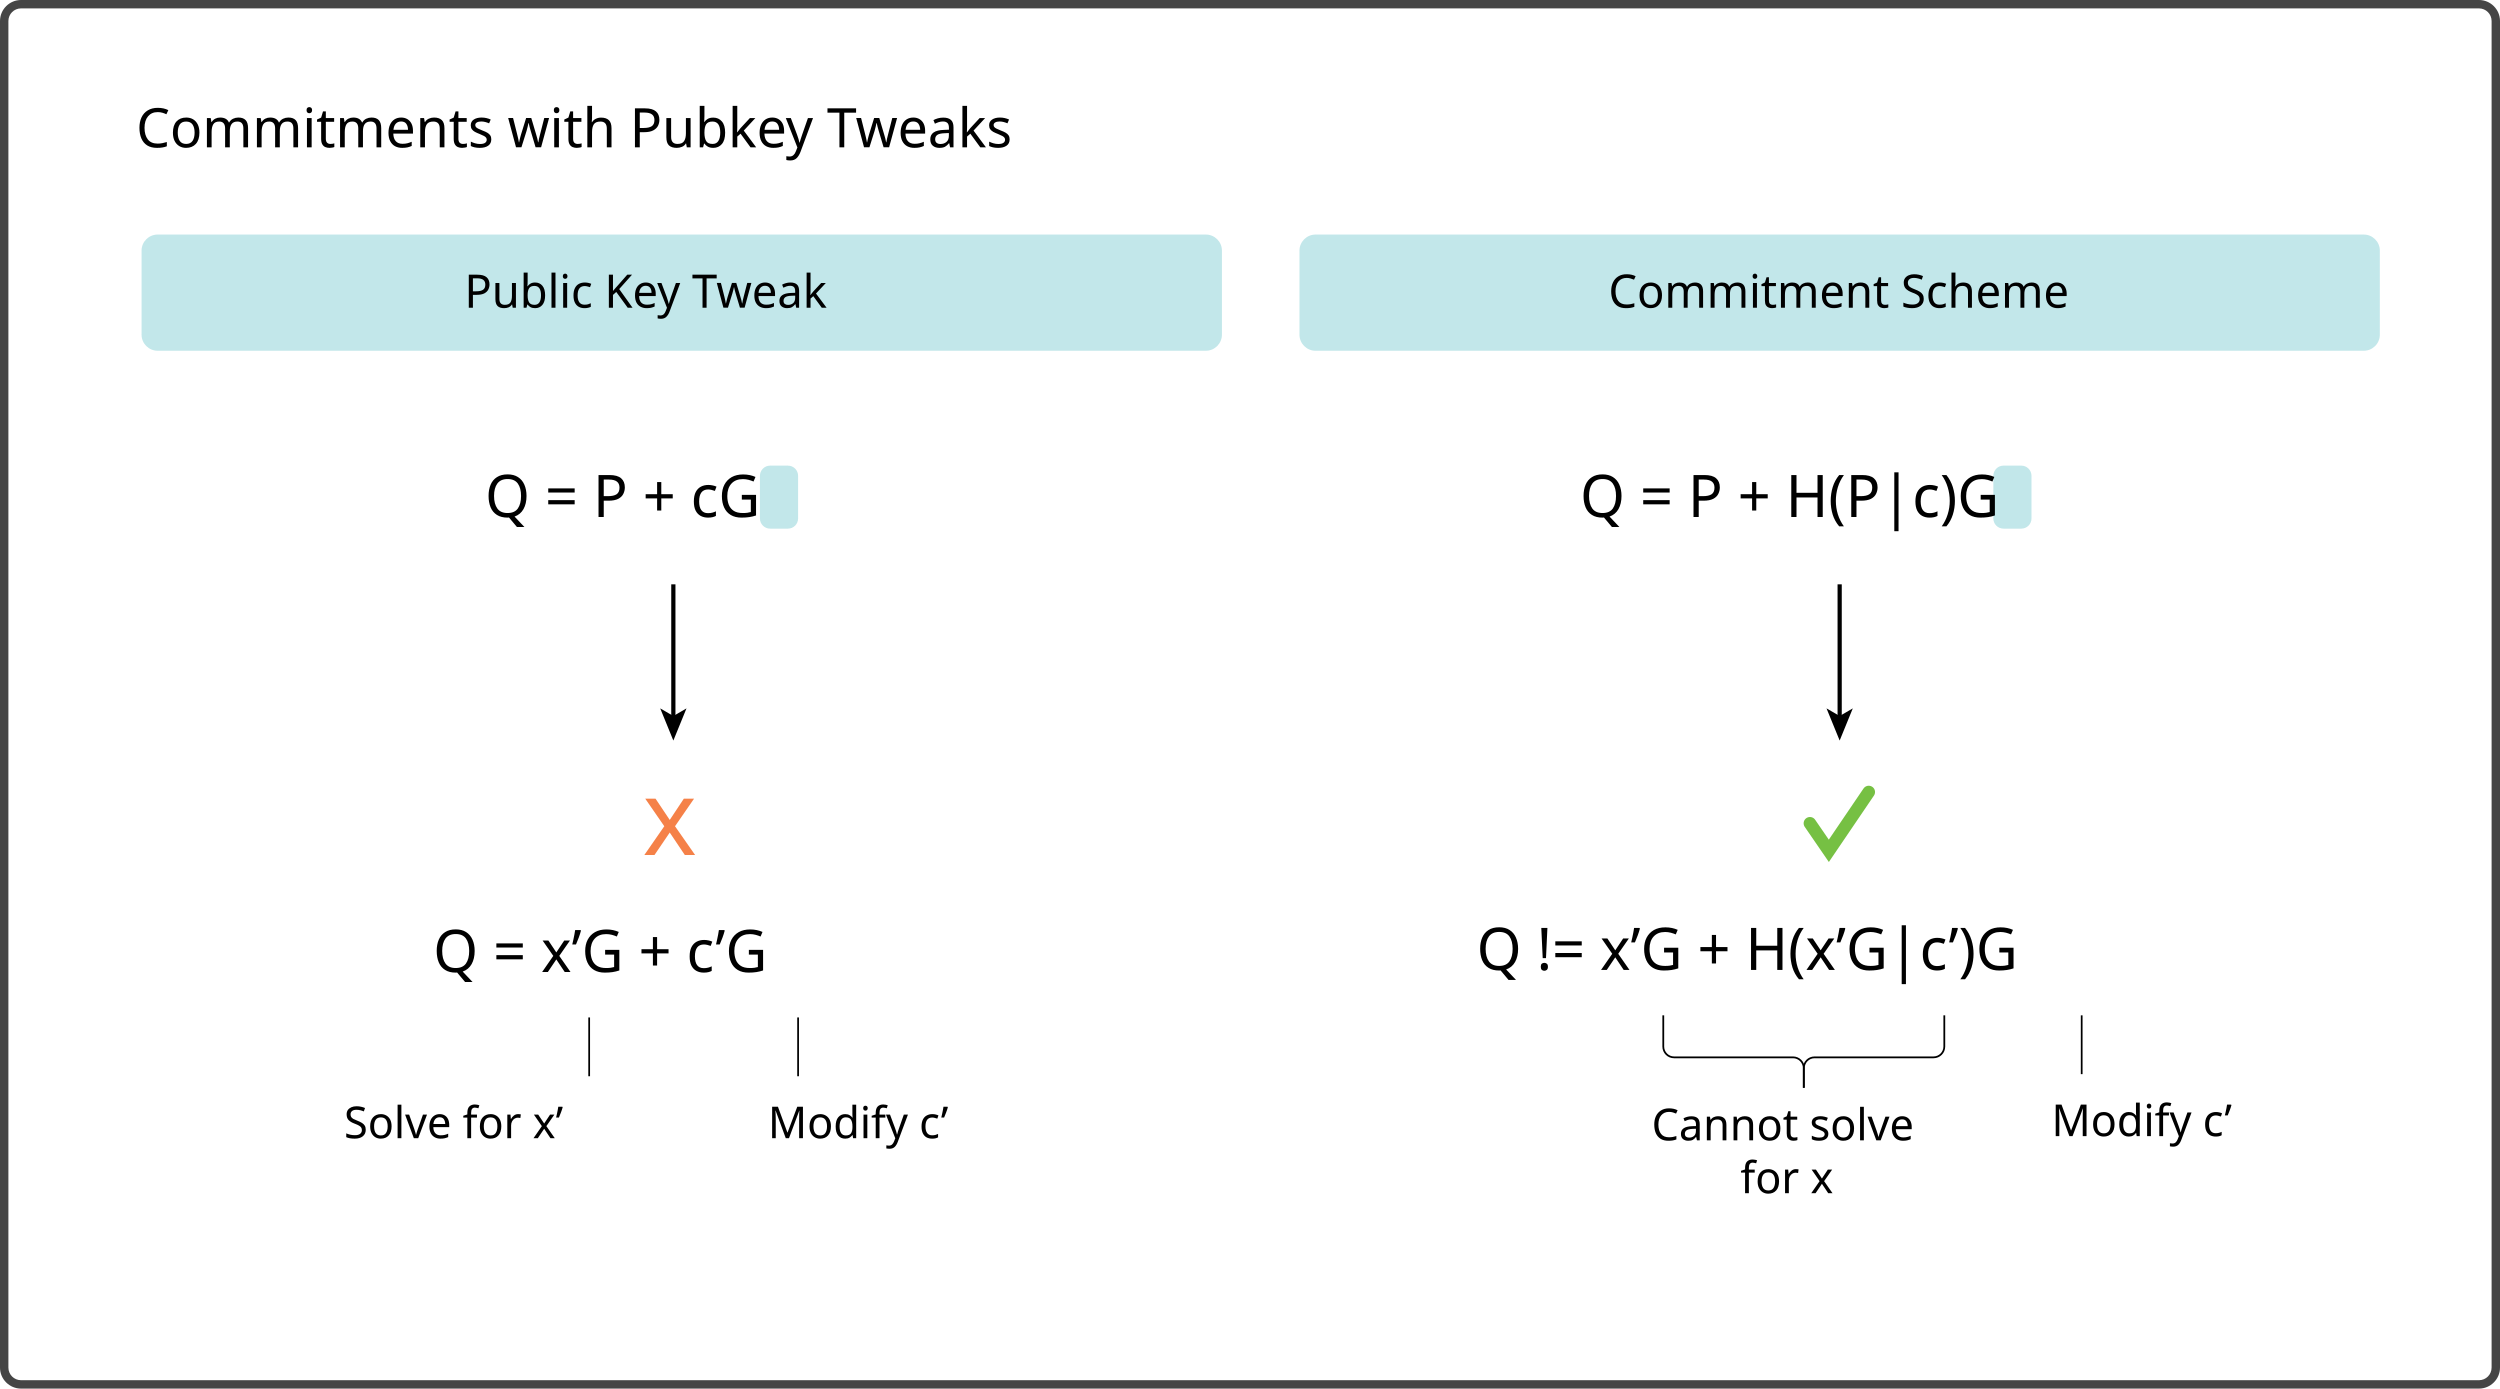
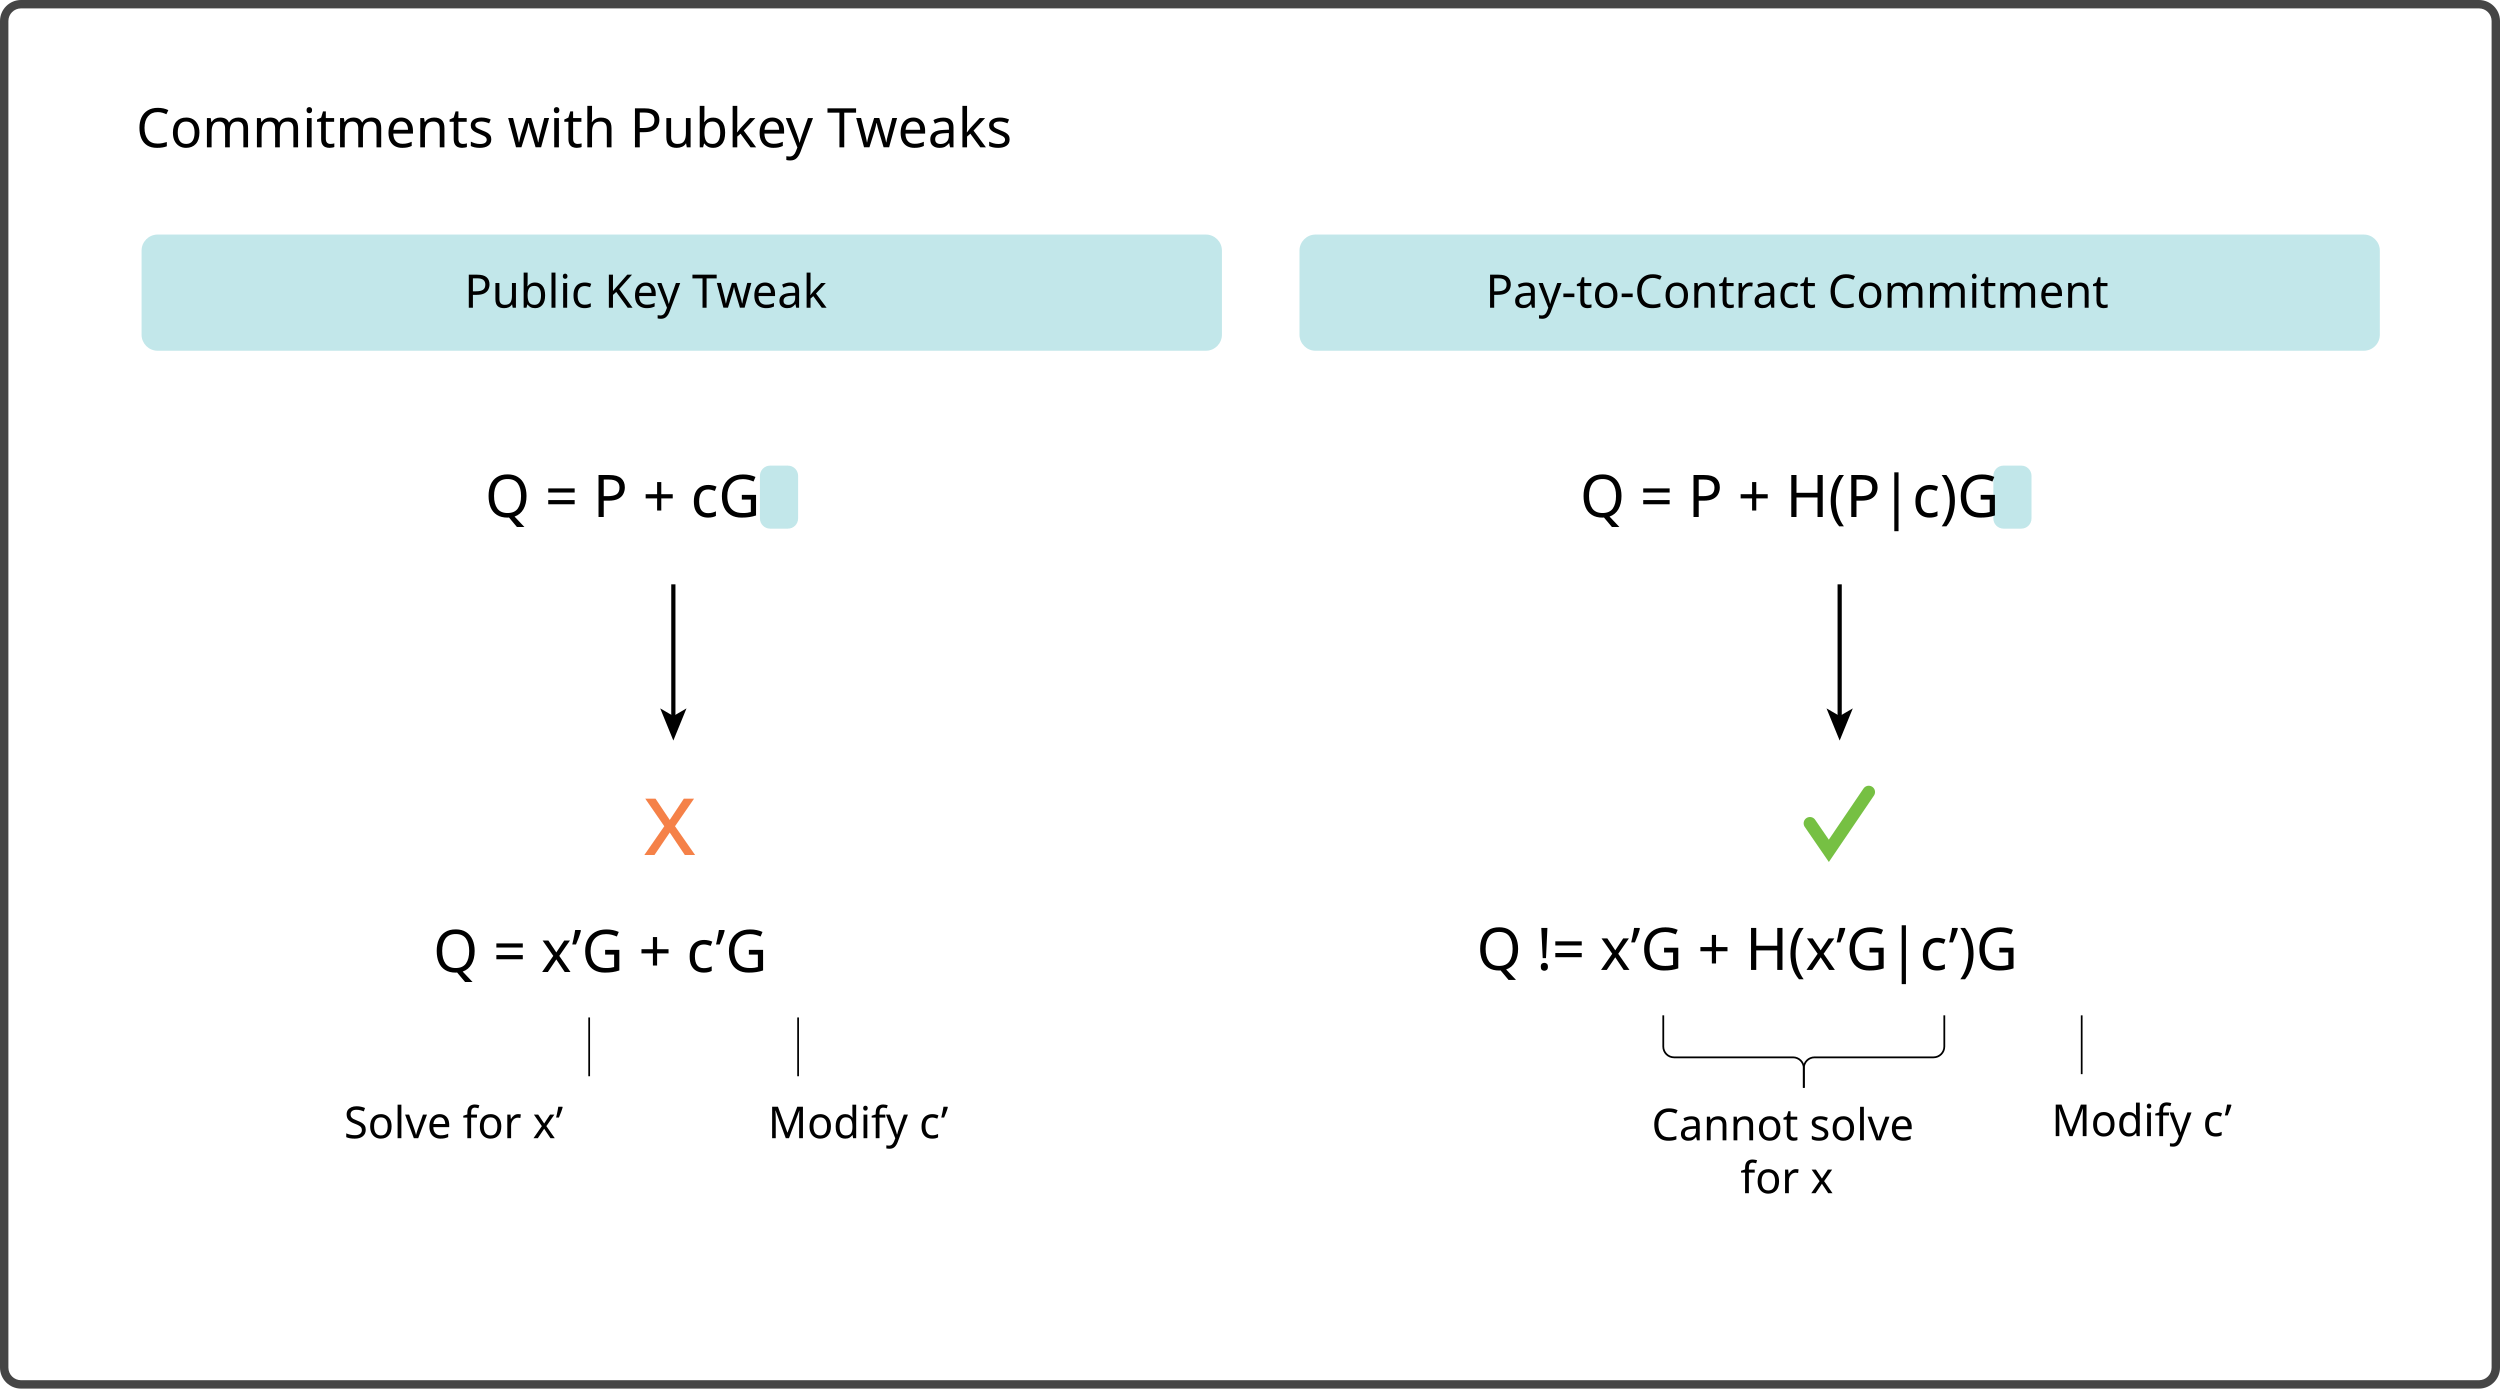
- <svg xmlns="http://www.w3.org/2000/svg" version="1.1" id="TapTree-2.1" x="0px" y="0px" width="595.28px" height="330.643px" viewBox="0 0 595.28 330.643" enable-background="new 0 0 595.28 330.643" xml:space="preserve">
+ <svg xmlns="http://www.w3.org/2000/svg" version="1.1" id="TapTree-2.1" x="0px" y="0px" width="595.279px" height="330.643px" viewBox="0 0 595.279 330.643" enable-background="new 0 0 595.279 330.643" xml:space="preserve">
  <g>
-     <path fill="#454545" d="M590.28,2c1.654,0,3,1.346,3,3v320.643c0,1.654-1.346,3-3,3H5c-1.654,0-3-1.346-3-3V5c0-1.654,1.346-3,3-3   H590.28 M590.28,0H5C2.25,0,0,2.25,0,5v320.643c0,2.75,2.25,5,5,5h585.28c2.75,0,5-2.25,5-5V5C595.28,2.25,593.03,0,590.28,0   L590.28,0z" />
+     <path fill="#454545" d="M590.28,2c1.654,0,3,1.346,3,3v320.643c0,1.654-1.346,3-3,3H5c-1.654,0-3-1.346-3-3V5c0-1.654,1.346-3,3-3   H590.28 M590.28,0H5C2.25,0,0,2.25,0,5v320.643c0,2.75,2.25,5,5,5H590.28c2.75,0,5-2.25,5-5V5C595.28,2.25,593.03,0,590.28,0   L590.28,0z" />
  </g>
  <g>
    <rect x="32.422" y="25.333" fill="none" width="416.578" height="17.667" />
-     <text transform="matrix(0.9799 0 0 1 32.4224 35.0835)" font-family="'RobotoMono-Bold'" font-size="13">Commitments with Pubkey Tweaks</text>
+     <text transform="matrix(0.9799 0 0 1 32.4216 35.0833)" font-family="'RobotoMono-Bold'" font-size="13">Commitments with Pubkey Tweaks</text>
  </g>
  <g opacity="0.65">
-     <path fill="#A1DADE" d="M566.667,79.698c0,2.101-1.718,3.819-3.819,3.819H313.241c-2.101,0-3.819-1.718-3.819-3.819V59.67   c0-2.101,1.719-3.819,3.819-3.819h249.606c2.102,0,3.819,1.718,3.819,3.819V79.698z" />
+     <path fill="#A1DADE" d="M566.666,79.698c0,2.102-1.718,3.819-3.818,3.819H313.241c-2.102,0-3.819-1.718-3.819-3.819V59.67   c0-2.102,1.719-3.819,3.819-3.819h249.605c2.102,0,3.818,1.718,3.818,3.819L566.666,79.698L566.666,79.698z" />
  </g>
  <g opacity="0.65">
-     <path fill="#A1DADE" d="M290.954,79.698c0,2.101-1.718,3.819-3.819,3.819H37.528c-2.101,0-3.819-1.718-3.819-3.819V59.67   c0-2.101,1.718-3.819,3.819-3.819h249.607c2.101,0,3.819,1.718,3.819,3.819V79.698z" />
+     <path fill="#A1DADE" d="M290.954,79.698c0,2.102-1.719,3.819-3.819,3.819H37.528c-2.101,0-3.818-1.718-3.818-3.819V59.67   c0-2.102,1.718-3.819,3.818-3.819h249.607c2.101,0,3.819,1.718,3.819,3.819V79.698z" />
  </g>
  <g>
    <rect x="307.479" y="65.019" fill="none" width="260.977" height="26.982" />
-     <text transform="matrix(0.9799 0 0 1 382.9863 73.2686)" font-family="'RobotoMono-Bold'" font-size="11">Commitment Scheme</text>
+     <text transform="matrix(0.9799 0 0 1 353.76 73.2688)" font-family="'RobotoMono-Bold'" font-size="11">Pay-to-Contract Commitment</text>
  </g>
  <g>
-     <rect x="88.656" y="220.952" fill="none" width="136" height="19.525" />
-     <text transform="matrix(0.9799 0 0 1 103.1455 231.4521)" font-family="'RobotoMono-Bold'" font-size="14">Q = x’G + c’G</text>
+     <rect x="88.656" y="220.952" fill="none" width="136" height="19.524" />
+     <text transform="matrix(0.9799 0 0 1 103.1448 231.4514)" font-family="'RobotoMono-Bold'" font-size="14">Q = x’G + c’G</text>
  </g>
  <g>
    <rect x="387.76" y="263.645" fill="none" width="83.49" height="46" />
-     <text transform="matrix(0.9799 0 0 1 393.2734 271.5195)">
-       <tspan x="0" y="0" font-family="'RobotoMono-BoldItalic'" font-size="10.5">Cannot solve</tspan>
-       <tspan x="21.568" y="12.6" font-family="'RobotoMono-BoldItalic'" font-size="10.5">for x</tspan>
-     </text>
+     <text transform="matrix(0.9799 0 0 1 393.2727 271.5188)" font-family="'RobotoMono-BoldItalic'" font-size="10.5">Cannot solve</text>
+     <text transform="matrix(0.9799 0 0 1 414.4065 284.1194)" font-family="'RobotoMono-BoldItalic'" font-size="10.5">for x</text>
  </g>
  <g>
-     <rect x="79.666" y="263.145" fill="none" width="76.99" height="46" />
-     <text transform="matrix(0.9799 0 0 1 81.9263 271.0195)" font-family="'RobotoMono-Italic'" font-size="10.5">Solve for x’</text>
+     <rect x="79.666" y="263.145" fill="none" width="76.989" height="46" />
+     <text transform="matrix(0.9799 0 0 1 81.9255 271.0188)" font-family="'RobotoMono-Italic'" font-size="10.5">Solve for x’</text>
  </g>
  <g opacity="0.65">
    <path fill="#A1DADE" d="M190.037,123.458c0,1.33-1.087,2.417-2.417,2.417h-4.252c-1.33,0-2.417-1.087-2.417-2.417V113.29   c0-1.33,1.087-2.417,2.417-2.417h4.252c1.33,0,2.417,1.087,2.417,2.417V123.458z" />
  </g>
  <g>
    <rect x="88.656" y="112.611" fill="none" width="136" height="19.525" />
-     <text transform="matrix(0.9799 0 0 1 115.4941 123.1113)" font-family="'RobotoMono-Bold'" font-size="14">Q = P + cG</text>
+     <text transform="matrix(0.9799 0 0 1 115.4934 123.1106)" font-family="'RobotoMono-Bold'" font-size="14">Q = P + cG</text>
  </g>
  <g>
-     <rect x="149.478" y="184.83" fill="none" width="21.711" height="19.525" />
-     <text transform="matrix(0.9799 0 0 1 152.9829 203.5801)" fill="#F58148" font-family="'RobotoMono-Bold'" font-size="25">x</text>
+     <rect x="149.478" y="184.83" fill="none" width="21.711" height="19.524" />
+     <text transform="matrix(0.9799 0 0 1 152.9822 203.5793)" fill="#F58148" font-family="'RobotoMono-Bold'" font-size="25">x</text>
  </g>
  <g opacity="0.65">
    <path fill="#A1DADE" d="M483.723,123.458c0,1.33-1.088,2.417-2.417,2.417h-4.252c-1.329,0-2.417-1.087-2.417-2.417V113.29   c0-1.33,1.088-2.417,2.417-2.417h4.252c1.329,0,2.417,1.087,2.417,2.417V123.458z" />
  </g>
  <g>
    <rect x="369.967" y="112.611" fill="none" width="136" height="19.525" />
-     <text transform="matrix(0.9799 0 0 1 376.2227 123.1113)" font-family="'RobotoMono-Bold'" font-size="14">Q = P + H(P|c)G</text>
+     <text transform="matrix(0.9799 0 0 1 376.2219 123.1106)" font-family="'RobotoMono-Bold'" font-size="14">Q = P + H(P|c)G</text>
  </g>
  <g>
-     <rect x="343.377" y="220.452" fill="none" width="189.334" height="19.525" />
-     <text transform="matrix(0.9799 0 0 1 351.6025 230.9521)" font-family="'RobotoMono-Bold'" font-size="14">Q != x’G + H(x’G|c’)G</text>
+     <rect x="343.377" y="220.452" fill="none" width="189.334" height="19.524" />
+     <text transform="matrix(0.9799 0 0 1 351.6018 230.9514)" font-family="'RobotoMono-Bold'" font-size="14">Q != x’G + H(x’G|c’)G</text>
  </g>
  <g>
-     <path fill="none" stroke="#000000" stroke-width="0.426" stroke-miterlimit="10" d="M396.046,241.766v7.444   c0,1.406,1.15,2.556,2.557,2.556h28.346c1.406,0,2.557,1.15,2.557,2.556v4.694" />
+     <path fill="none" stroke="#000000" stroke-width="0.426" stroke-miterlimit="10" d="M396.046,241.766v7.444   c0,1.406,1.149,2.556,2.557,2.556h28.346c1.406,0,2.558,1.15,2.558,2.556v4.694" />
  </g>
  <g>
-     <path fill="none" stroke="#000000" stroke-width="0.426" stroke-miterlimit="10" d="M462.963,241.766v7.444   c0,1.406-1.15,2.556-2.557,2.556h-28.345c-1.406,0-2.557,1.15-2.557,2.556v4.694" />
+     <path fill="none" stroke="#000000" stroke-width="0.426" stroke-miterlimit="10" d="M462.963,241.766v7.444   c0,1.406-1.15,2.556-2.558,2.556h-28.345c-1.406,0-2.557,1.15-2.557,2.556v4.694" />
  </g>
  <g>
    <line fill="none" stroke="#000000" stroke-width="0.413" stroke-miterlimit="10" x1="140.289" y1="242.266" x2="140.289" y2="256.266" />
  </g>
  <g>
    <rect x="171.542" y="263.145" fill="none" width="76.99" height="46" />
-     <text transform="matrix(0.9799 0 0 1 182.8604 271.0195)" font-family="'RobotoMono-Italic'" font-size="10.5">Modify c’</text>
+     <text transform="matrix(0.9799 0 0 1 182.8596 271.0188)" font-family="'RobotoMono-Italic'" font-size="10.5">Modify c’</text>
  </g>
  <g>
    <line fill="none" stroke="#000000" stroke-width="0.413" stroke-miterlimit="10" x1="190.037" y1="242.266" x2="190.037" y2="256.266" />
  </g>
  <g>
    <rect x="477.18" y="262.645" fill="none" width="76.99" height="46" />
-     <text transform="matrix(0.9799 0 0 1 488.498 270.5195)" font-family="'RobotoMono-Italic'" font-size="10.5">Modify c’</text>
+     <text transform="matrix(0.9799 0 0 1 488.4973 270.5188)" font-family="'RobotoMono-Italic'" font-size="10.5">Modify c’</text>
  </g>
  <g>
    <line fill="none" stroke="#000000" stroke-width="0.413" stroke-miterlimit="10" x1="495.675" y1="241.766" x2="495.675" y2="255.766" />
  </g>
  <g>
    <rect x="31.844" y="65.019" fill="none" width="260.977" height="35.648" />
-     <text transform="matrix(0.9799 0 0 1 110.585 73.2686)" font-family="'RobotoMono-Bold'" font-size="11">Public Key Tweak</text>
+     <text transform="matrix(0.9799 0 0 1 110.5842 73.2688)" font-family="'RobotoMono-Bold'" font-size="11">Public Key Tweak</text>
  </g>
  <polyline fill="none" stroke="#76C043" stroke-width="3" stroke-linecap="round" stroke-miterlimit="10" points="  430.967,196.038 435.467,202.593 444.968,188.593 " />
  <g>
    <g>
      <line fill="none" stroke="#000000" stroke-miterlimit="10" x1="160.333" y1="139.137" x2="160.333" y2="170.897" />
      <g>
        <polygon points="160.333,176.333 157.203,168.672 160.333,170.49 163.463,168.672    " />
      </g>
    </g>
  </g>
  <g>
    <g>
      <line fill="none" stroke="#000000" stroke-miterlimit="10" x1="438.045" y1="139.137" x2="438.045" y2="170.897" />
      <g>
-         <polygon points="438.045,176.333 434.914,168.672 438.045,170.49 441.174,168.672    " />
+         <polygon points="438.045,176.333 434.913,168.672 438.045,170.49 441.174,168.672    " />
      </g>
    </g>
  </g>
</svg>
